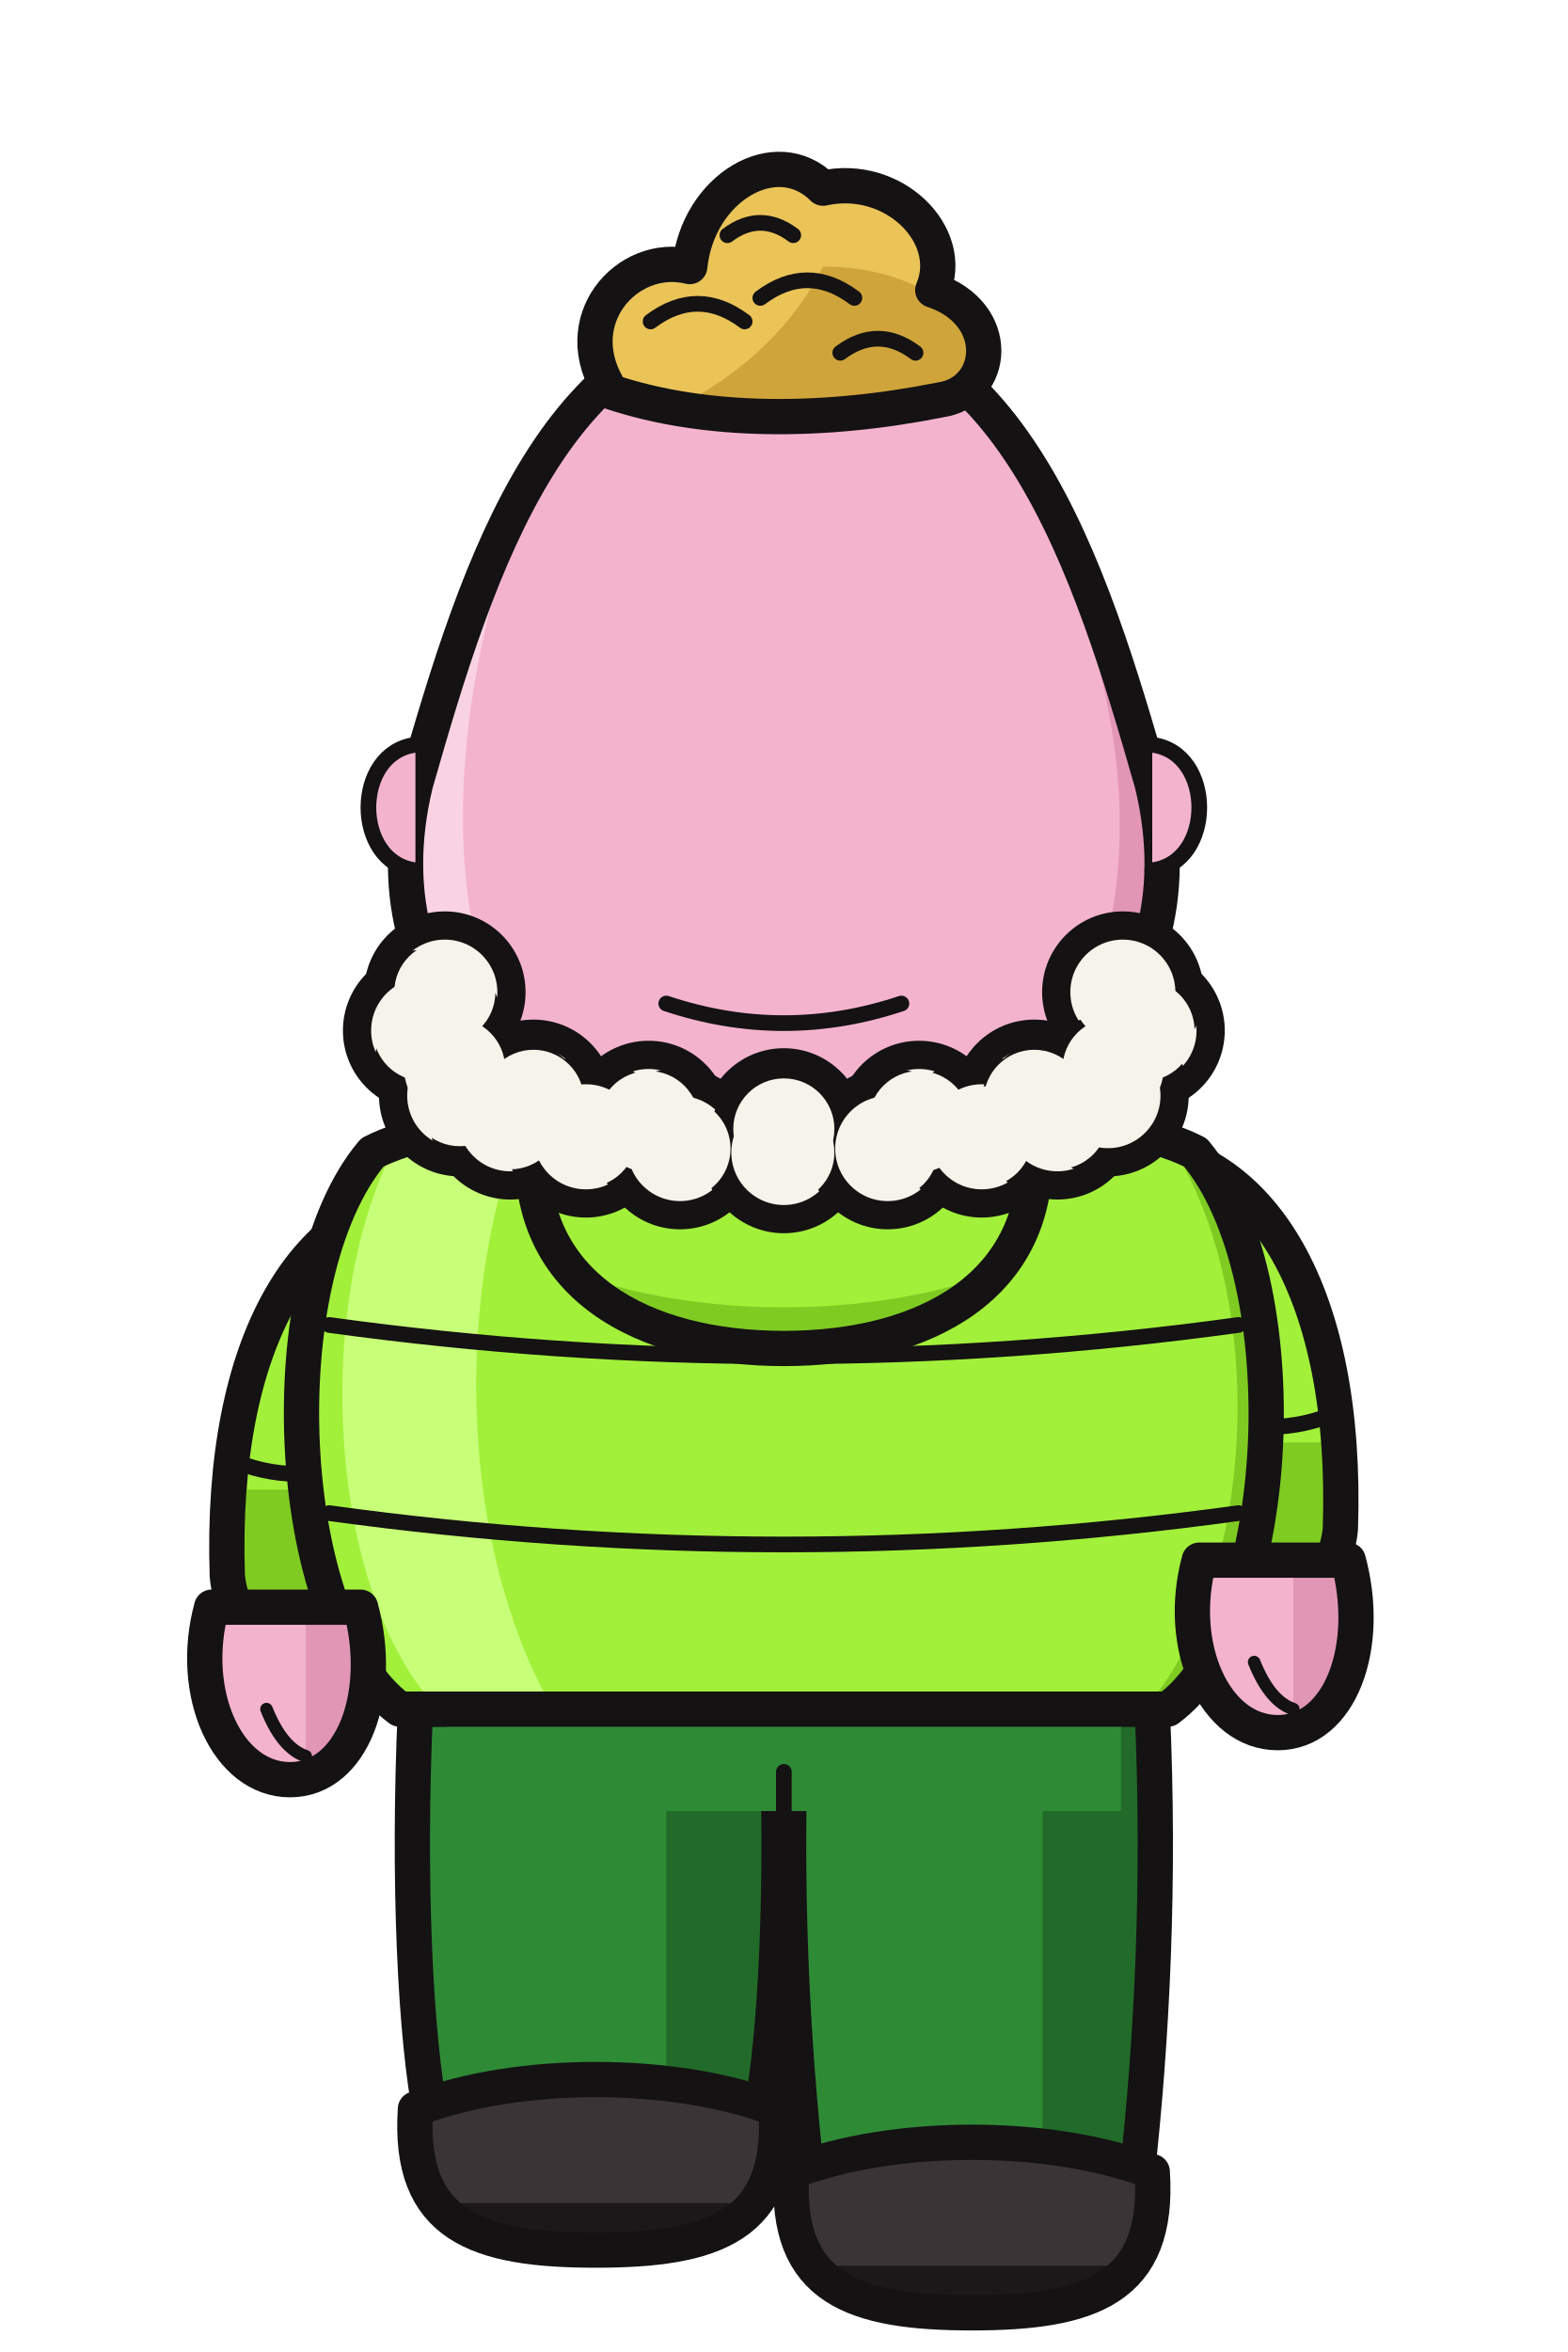
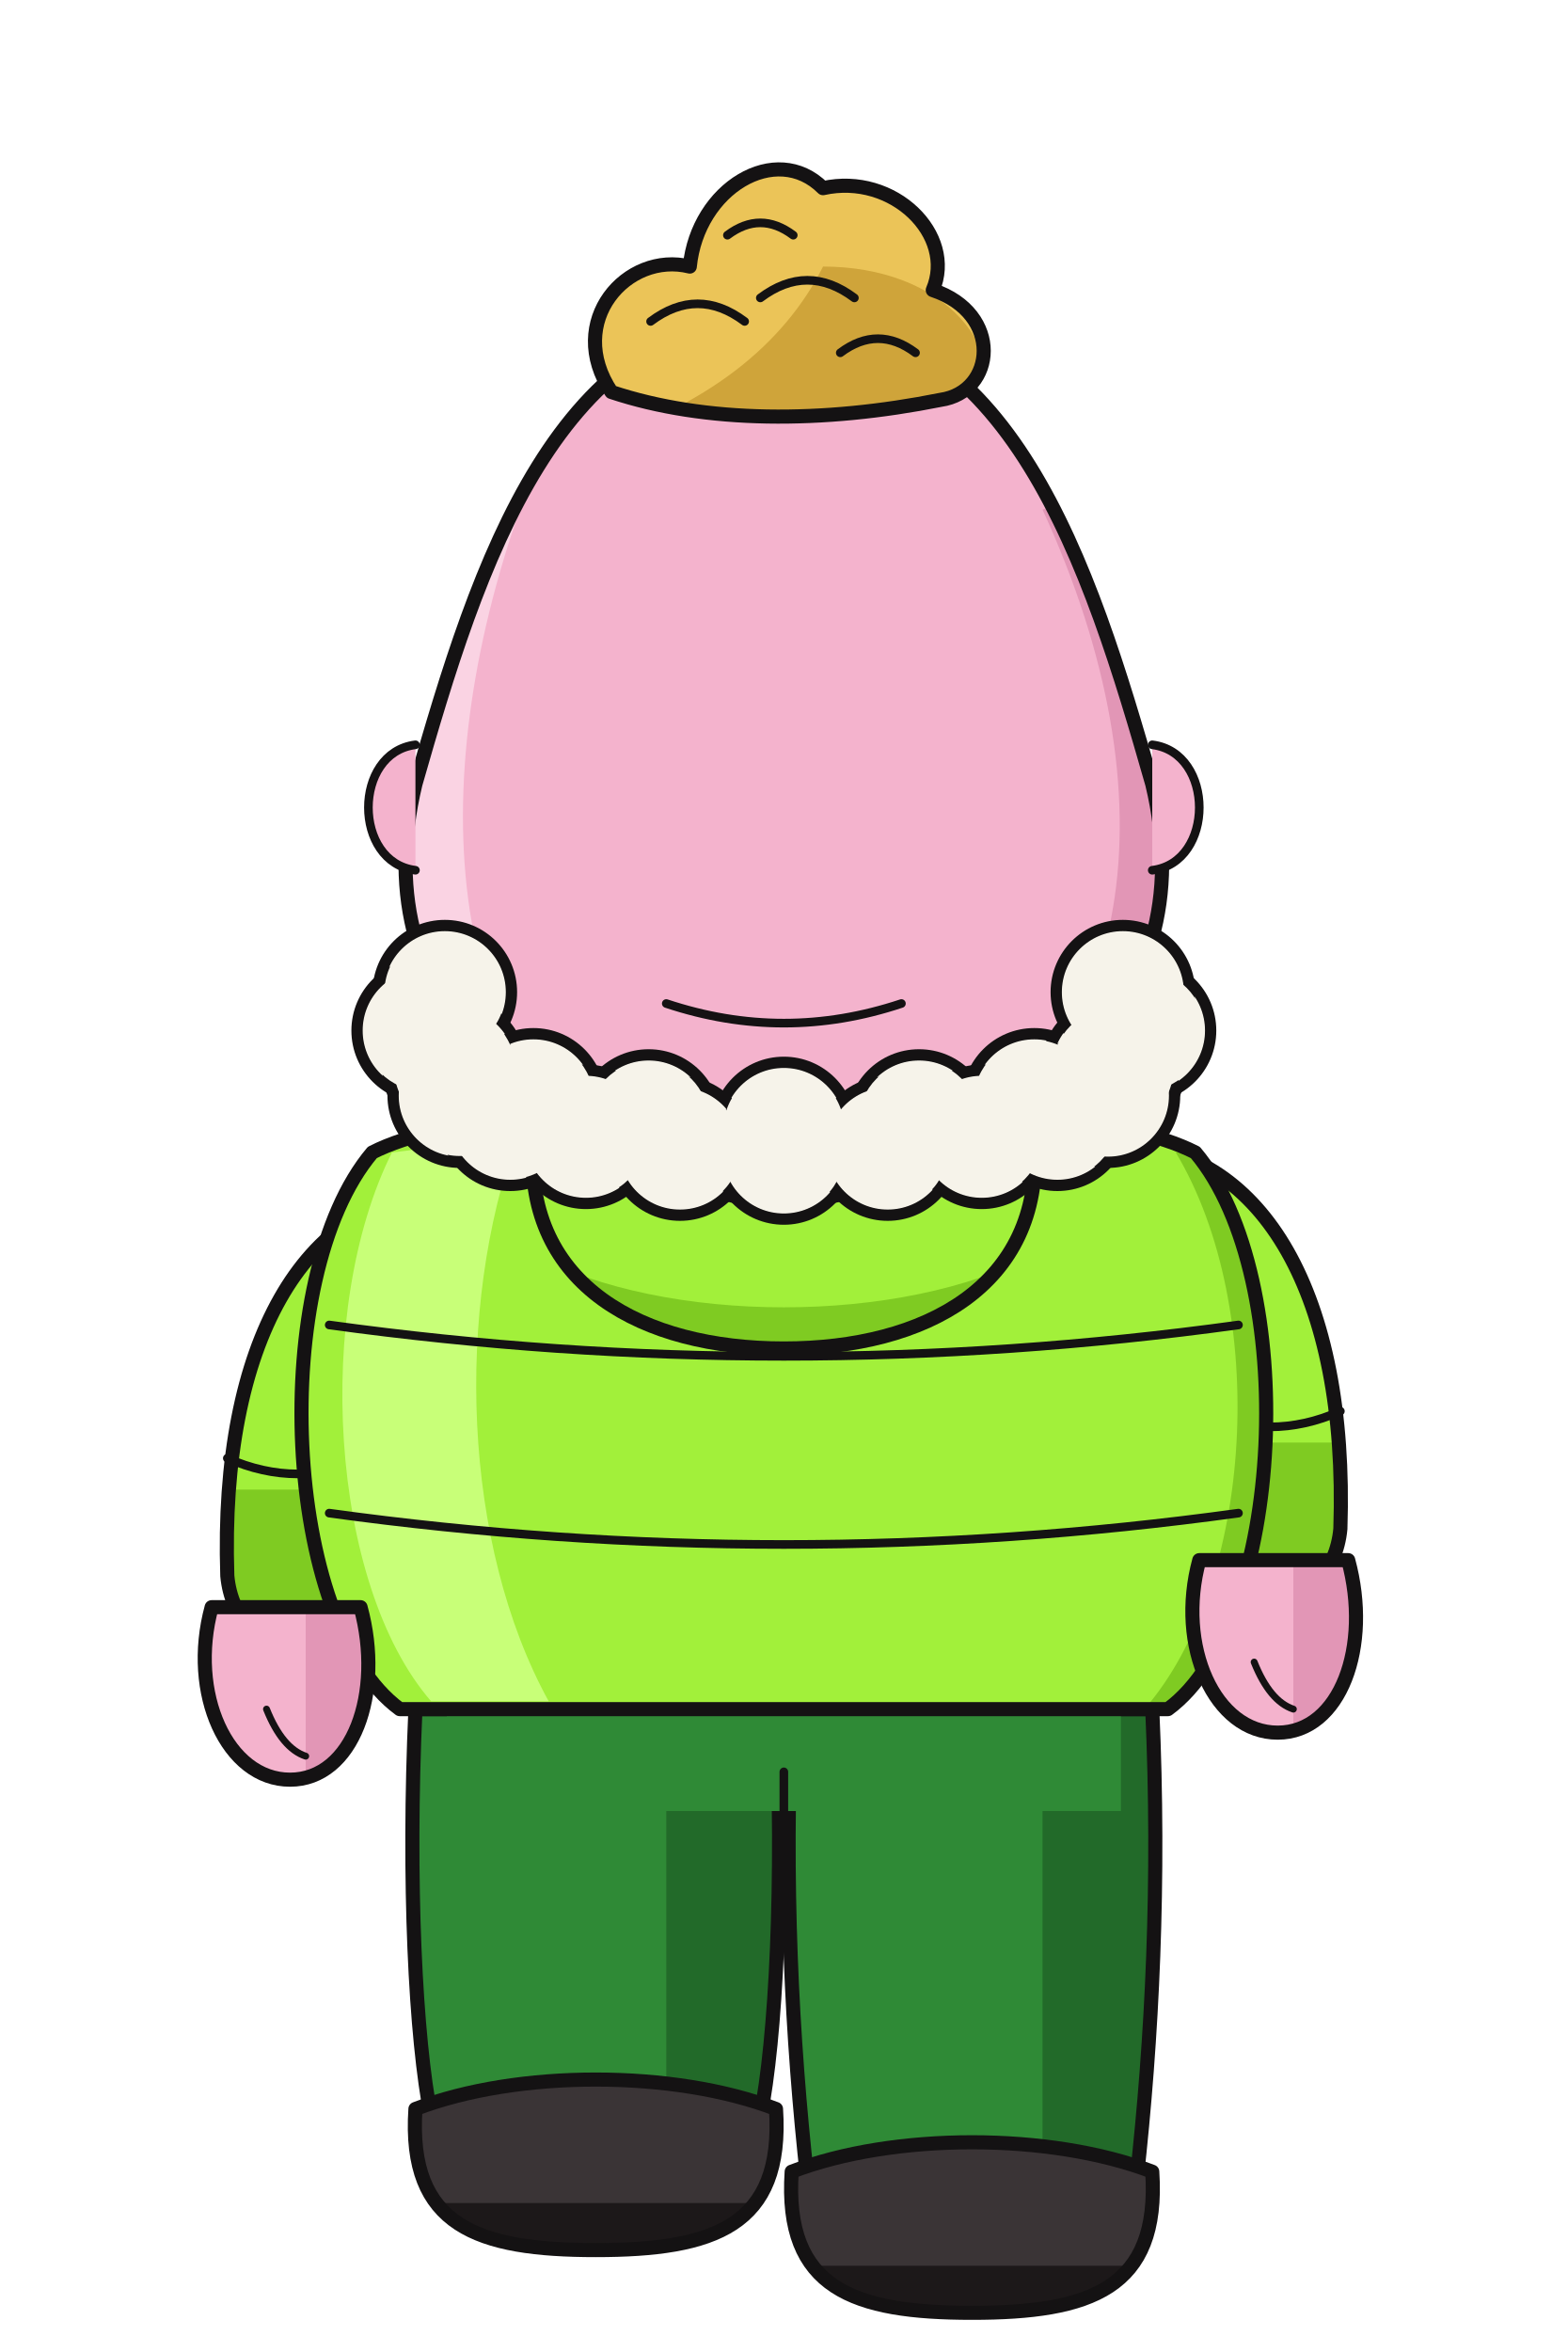
<svg xmlns="http://www.w3.org/2000/svg" width="800" height="1200" viewBox="0 0 400 600">
  <defs>
    <clipPath id="c1">
      <path d="M106,436 L198,436 C200,480 198,520 194,540.0 L110,540.0 C106,520 104,480 106,436 Z" />
    </clipPath>
    <clipPath id="c2">
      <path d="M106,538.0 C104,568.0 122,574.0 152,574.0 C182,574.0 200,568.0 198,538.0 C172,528.0 132,528.0 106,538.0 Z" />
    </clipPath>
    <clipPath id="c3">
      <path d="M202,436 L294,436 C296,480 294,520 290,556.0 L206,556.0 C202,520 200,480 202,436 Z" />
    </clipPath>
    <clipPath id="c4">
      <path d="M202,554.0 C200,584.0 218,590.0 248,590.0 C278,590.0 296,584.0 294,554.0 C268,544.0 228,544.0 202,554.0 Z" />
    </clipPath>
    <clipPath id="c5">
      <path d="M112,304 C78,306 56,342 58,402 C60,424 88,430 96,414 C100,376 106,342 118,318 Z" />
    </clipPath>
    <clipPath id="c6">
      <path d="M 288.0,304.0 C 322.0,306.0 344.0,342.0 342.0,402.0 C 340.0,424.0 312.0,430.0 304.0,414.0 C 300.0,376.0 294.0,342.0 282.0,318.0 Z" />
    </clipPath>
    <clipPath id="c7">
      <path d="M95,300 C68,332 72,420 102,442 L298,442 C328,420 332,332 305,300 C270,282 130,282 95,300 Z" />
    </clipPath>
    <clipPath id="c8">
      <path d="M136,298 C134,268 266,268 264,298 C266,334 236,350 200,350 C164,350 134,334 136,298 Z" />
    </clipPath>
    <clipPath id="c9">
      <path d="M200,86 C258,86 278,150 294,206 C308,264 262,302 200,302 C138,302 92,264 106,206 C122,150 142,86 200,86 Z" />
    </clipPath>
    <clipPath id="c10">
      <path d="M156.0,106 C144.0,88 160.0,70 176.0,74 C178.0,54 198.0,42 210.0,54 C228.0,50 244.0,66 238.0,80 C256.0,86 254.0,106 240.0,108 C210.0,114 180.0,114 156.0,106 Z" />
    </clipPath>
    <clipPath id="c11">
      <path d="M54,416.0 C48,438.0 58,460.0 74,460.0 C90,460.0 98,438.0 92,416.0 Z" />
    </clipPath>
    <clipPath id="c12">
      <path d="M306,404.0 C300,426.0 310,448.0 326,448.0 C342,448.0 350,426.0 344,404.0 Z" />
    </clipPath>
  </defs>
  <path d="M106,436 L198,436 C200,480 198,520 194,540.0 L110,540.0 C106,520 104,480 106,436 Z" fill="#2F8A36" />
  <g clip-path="url(#c1)">
    <path d="M170,430 L212,430 L212,550.0 L170,550.0 Z" fill="#226A29" />
  </g>
-   <path d="M106,436 L198,436 C200,480 198,520 194,540.0 L110,540.0 C106,520 104,480 106,436 Z" fill="none" stroke="#141213" stroke-width="9.0" stroke-linejoin="round" stroke-linecap="round" />
+   <path d="M106,436 L198,436 C200,480 198,520 194,540.0 L110,540.0 C106,520 104,480 106,436 Z" fill="none" stroke="#141213" stroke-width="3.6" stroke-linejoin="round" stroke-linecap="round" />
  <path d="M106,538.0 C104,568.0 122,574.0 152,574.0 C182,574.0 200,568.0 198,538.0 C172,528.0 132,528.0 106,538.0 Z" fill="#3A3436" />
  <g clip-path="url(#c2)">
    <path d="M92,562.0 L212,562.0 L212,582.0 L92,582.0 Z" fill="#1C1819" />
  </g>
-   <path d="M106,538.0 C104,568.0 122,574.0 152,574.0 C182,574.0 200,568.0 198,538.0 C172,528.0 132,528.0 106,538.0 Z" fill="none" stroke="#141213" stroke-width="9.0" stroke-linejoin="round" stroke-linecap="round" />
+   <path d="M106,538.0 C104,568.0 122,574.0 152,574.0 C182,574.0 200,568.0 198,538.0 C172,528.0 132,528.0 106,538.0 Z" fill="none" stroke="#141213" stroke-width="3.6" stroke-linejoin="round" stroke-linecap="round" />
  <path d="M202,436 L294,436 C296,480 294,520 290,556.0 L206,556.0 C202,520 200,480 202,436 Z" fill="#2F8A36" />
  <g clip-path="url(#c3)">
    <path d="M266,430 L308,430 L308,566.0 L266,566.0 Z" fill="#226A29" />
  </g>
-   <path d="M202,436 L294,436 C296,480 294,520 290,556.0 L206,556.0 C202,520 200,480 202,436 Z" fill="none" stroke="#141213" stroke-width="9.0" stroke-linejoin="round" stroke-linecap="round" />
+   <path d="M202,436 L294,436 C296,480 294,520 290,556.0 L206,556.0 C202,520 200,480 202,436 Z" fill="none" stroke="#141213" stroke-width="3.6" stroke-linejoin="round" stroke-linecap="round" />
  <path d="M202,554.0 C200,584.0 218,590.0 248,590.0 C278,590.0 296,584.0 294,554.0 C268,544.0 228,544.0 202,554.0 Z" fill="#3A3436" />
  <g clip-path="url(#c4)">
    <path d="M188,578.0 L308,578.0 L308,598.0 L188,598.0 Z" fill="#1C1819" />
  </g>
-   <path d="M202,554.0 C200,584.0 218,590.0 248,590.0 C278,590.0 296,584.0 294,554.0 C268,544.0 228,544.0 202,554.0 Z" fill="none" stroke="#141213" stroke-width="9.0" stroke-linejoin="round" stroke-linecap="round" />
+   <path d="M202,554.0 C200,584.0 218,590.0 248,590.0 C278,590.0 296,584.0 294,554.0 C268,544.0 228,544.0 202,554.0 Z" fill="none" stroke="#141213" stroke-width="3.6" stroke-linejoin="round" stroke-linecap="round" />
  <path d="M114,436 L286,436 L286,462 L114,462 Z" fill="#2F8A36" />
-   <path d="M200,452 L200,490" fill="none" stroke="#141213" stroke-width="4.0" stroke-linejoin="round" stroke-linecap="round" />
+   <path d="M200,452 L200,490" fill="none" stroke="#141213" stroke-width="2.2" stroke-linejoin="round" stroke-linecap="round" />
  <g transform="translate(0,-6.0)">
    <g transform="translate(0,6.0)">
      <path d="M112,304 C78,306 56,342 58,402 C60,424 88,430 96,414 C100,376 106,342 118,318 Z" fill="#A2F03A" />
      <g clip-path="url(#c5)">
        <path d="M0,380 L400,380 L400,440 L0,440 Z" fill="#7FCB22" />
      </g>
-       <path d="M112,304 C78,306 56,342 58,402 C60,424 88,430 96,414 C100,376 106,342 118,318 Z" fill="none" stroke="#141213" stroke-width="9.0" stroke-linejoin="round" stroke-linecap="round" />
-       <path d="M58,372 Q76,380 94,372" fill="none" stroke="#141213" stroke-width="4.0" stroke-linejoin="round" stroke-linecap="round" />
+       <path d="M112,304 C78,306 56,342 58,402 C60,424 88,430 96,414 C100,376 106,342 118,318 Z" fill="none" stroke="#141213" stroke-width="3.6" stroke-linejoin="round" stroke-linecap="round" />
+       <path d="M58,372 Q76,380 94,372" fill="none" stroke="#141213" stroke-width="2.2" stroke-linejoin="round" stroke-linecap="round" />
    </g>
    <g transform="translate(0,-6.0)">
      <path d="M 288.0,304.0 C 322.0,306.0 344.0,342.0 342.0,402.0 C 340.0,424.0 312.0,430.0 304.0,414.0 C 300.0,376.0 294.0,342.0 282.0,318.0 Z" fill="#A2F03A" />
      <g clip-path="url(#c6)">
        <path d="M0,380 L400,380 L400,440 L0,440 Z" fill="#7FCB22" />
      </g>
-       <path d="M 288.0,304.0 C 322.0,306.0 344.0,342.0 342.0,402.0 C 340.0,424.0 312.0,430.0 304.0,414.0 C 300.0,376.0 294.0,342.0 282.0,318.0 Z" fill="none" stroke="#141213" stroke-width="9.0" stroke-linejoin="round" stroke-linecap="round" />
-       <path d="M306,372 Q324,380 342,372" fill="none" stroke="#141213" stroke-width="4.0" stroke-linejoin="round" stroke-linecap="round" />
+       <path d="M 288.0,304.0 C 322.0,306.0 344.0,342.0 342.0,402.0 C 340.0,424.0 312.0,430.0 304.0,414.0 C 300.0,376.0 294.0,342.0 282.0,318.0 Z" fill="none" stroke="#141213" stroke-width="3.6" stroke-linejoin="round" stroke-linecap="round" />
+       <path d="M306,372 Q324,380 342,372" fill="none" stroke="#141213" stroke-width="2.2" stroke-linejoin="round" stroke-linecap="round" />
    </g>
    <path d="M95,300 C68,332 72,420 102,442 L298,442 C328,420 332,332 305,300 C270,282 130,282 95,300 Z" fill="#A2F03A" />
    <g clip-path="url(#c7)">
      <path d="M300,300 C324,340 320,410 292,442 L330,442 L330,290 Z" fill="#7FCB22" />
    </g>
    <g clip-path="url(#c7)">
      <path d="M100,300 C80,340 84,410 110,440 L140,440 C118,400 116,340 132,296 Z" fill="#C8FF78" />
    </g>
-     <path d="M95,300 C68,332 72,420 102,442 L298,442 C328,420 332,332 305,300 C270,282 130,282 95,300 Z" fill="none" stroke="#141213" stroke-width="9.0" stroke-linejoin="round" stroke-linecap="round" />
-     <path d="M84,344 Q200,360 316,344" fill="none" stroke="#141213" stroke-width="4.0" stroke-linejoin="round" stroke-linecap="round" />
-     <path d="M84,392 Q200,408 316,392" fill="none" stroke="#141213" stroke-width="4.0" stroke-linejoin="round" stroke-linecap="round" />
+     <path d="M95,300 C68,332 72,420 102,442 L298,442 C328,420 332,332 305,300 C270,282 130,282 95,300 Z" fill="none" stroke="#141213" stroke-width="3.6" stroke-linejoin="round" stroke-linecap="round" />
+     <path d="M84,344 Q200,360 316,344" fill="none" stroke="#141213" stroke-width="2.2" stroke-linejoin="round" stroke-linecap="round" />
+     <path d="M84,392 Q200,408 316,392" fill="none" stroke="#141213" stroke-width="2.2" stroke-linejoin="round" stroke-linecap="round" />
    <path d="M136,298 C134,268 266,268 264,298 C266,334 236,350 200,350 C164,350 134,334 136,298 Z" fill="#A2F03A" />
    <g clip-path="url(#c8)">
      <path d="M136,326 C170,344 230,344 264,326 L264,360 L136,360 Z" fill="#7FCB22" />
    </g>
-     <path d="M136,298 C134,268 266,268 264,298 C266,334 236,350 200,350 C164,350 134,334 136,298 Z" fill="none" stroke="#141213" stroke-width="9.0" stroke-linejoin="round" stroke-linecap="round" />
-     <path d="M158,300 Q200,326 242,300" fill="none" stroke="#141213" stroke-width="4.0" stroke-linejoin="round" stroke-linecap="round" />
+     <path d="M136,298 C134,268 266,268 264,298 C266,334 236,350 200,350 C164,350 134,334 136,298 Z" fill="none" stroke="#141213" stroke-width="3.6" stroke-linejoin="round" stroke-linecap="round" />
+     <path d="M158,300 Q200,326 242,300" fill="none" stroke="#141213" stroke-width="2.2" stroke-linejoin="round" stroke-linecap="round" />
    <path d="M200,86 C258,86 278,150 294,206 C308,264 262,302 200,302 C138,302 92,264 106,206 C122,150 142,86 200,86 Z" fill="#F4B3CD" />
    <g clip-path="url(#c9)">
      <path d="M266,136 C300,210 290,276 236,306 L312,306 L312,120 Z" fill="#E296B6" />
    </g>
    <g clip-path="url(#c9)">
      <path d="M146,104 C114,170 104,250 146,296 L96,306 L90,96 Z" fill="#FAD3E3" />
    </g>
-     <path d="M200,86 C258,86 278,150 294,206 C308,264 262,302 200,302 C138,302 92,264 106,206 C122,150 142,86 200,86 Z" fill="none" stroke="#141213" stroke-width="9.0" stroke-linejoin="round" stroke-linecap="round" />
-     <path d="M170,262 Q200,272 230,262" fill="none" stroke="#141213" stroke-width="4.0" stroke-linejoin="round" stroke-linecap="round" />
-     <path d="M106,196 C90,198 90,226 106,228" fill="#F4B3CD" stroke="#141213" stroke-width="4.0" stroke-linejoin="round" stroke-linecap="round" />
-     <path d="M294,196 C310,198 310,226 294,228" fill="#F4B3CD" stroke="#141213" stroke-width="4.0" stroke-linejoin="round" stroke-linecap="round" />
-     <ellipse cx="113.5" cy="259.1" rx="17.0" ry="17.0" fill="#F6F3EA" stroke="#141213" stroke-width="7.2" />
-     <ellipse cx="108.1" cy="268.9" rx="17.0" ry="17.0" fill="#F6F3EA" stroke="#141213" stroke-width="7.2" />
-     <ellipse cx="116.0" cy="278.6" rx="17.0" ry="17.0" fill="#F6F3EA" stroke="#141213" stroke-width="7.2" />
-     <ellipse cx="136.1" cy="286.7" rx="17.0" ry="17.0" fill="#F6F3EA" stroke="#141213" stroke-width="7.2" />
-     <ellipse cx="165.5" cy="292.1" rx="17.0" ry="17.0" fill="#F6F3EA" stroke="#141213" stroke-width="7.2" />
-     <ellipse cx="200.0" cy="294.0" rx="17.0" ry="17.0" fill="#F6F3EA" stroke="#141213" stroke-width="7.2" />
-     <ellipse cx="234.5" cy="292.1" rx="17.0" ry="17.0" fill="#F6F3EA" stroke="#141213" stroke-width="7.2" />
-     <ellipse cx="263.9" cy="286.7" rx="17.0" ry="17.0" fill="#F6F3EA" stroke="#141213" stroke-width="7.2" />
-     <ellipse cx="284.0" cy="278.6" rx="17.0" ry="17.0" fill="#F6F3EA" stroke="#141213" stroke-width="7.2" />
-     <ellipse cx="291.9" cy="268.9" rx="17.0" ry="17.0" fill="#F6F3EA" stroke="#141213" stroke-width="7.2" />
-     <ellipse cx="286.5" cy="259.1" rx="17.0" ry="17.0" fill="#F6F3EA" stroke="#141213" stroke-width="7.2" />
-     <ellipse cx="117.3" cy="285.5" rx="17.0" ry="17.0" fill="#F6F3EA" stroke="#141213" stroke-width="7.2" />
-     <ellipse cx="130.2" cy="291.4" rx="17.0" ry="17.0" fill="#F6F3EA" stroke="#141213" stroke-width="7.2" />
-     <ellipse cx="149.5" cy="296.0" rx="17.0" ry="17.0" fill="#F6F3EA" stroke="#141213" stroke-width="7.2" />
-     <ellipse cx="173.5" cy="299.0" rx="17.0" ry="17.0" fill="#F6F3EA" stroke="#141213" stroke-width="7.2" />
-     <ellipse cx="200.0" cy="300.0" rx="17.0" ry="17.0" fill="#F6F3EA" stroke="#141213" stroke-width="7.2" />
-     <ellipse cx="226.5" cy="299.0" rx="17.0" ry="17.0" fill="#F6F3EA" stroke="#141213" stroke-width="7.2" />
-     <ellipse cx="250.5" cy="296.0" rx="17.0" ry="17.0" fill="#F6F3EA" stroke="#141213" stroke-width="7.2" />
-     <ellipse cx="269.8" cy="291.4" rx="17.0" ry="17.0" fill="#F6F3EA" stroke="#141213" stroke-width="7.2" />
-     <ellipse cx="282.7" cy="285.5" rx="17.0" ry="17.0" fill="#F6F3EA" stroke="#141213" stroke-width="7.2" />
-     <ellipse cx="113.5" cy="259.1" rx="12.9" ry="12.9" fill="#F6F3EA" />
-     <ellipse cx="108.1" cy="268.9" rx="12.9" ry="12.9" fill="#F6F3EA" />
-     <ellipse cx="116.0" cy="278.6" rx="12.9" ry="12.9" fill="#F6F3EA" />
-     <ellipse cx="136.1" cy="286.7" rx="12.9" ry="12.9" fill="#F6F3EA" />
-     <ellipse cx="165.5" cy="292.1" rx="12.9" ry="12.9" fill="#F6F3EA" />
-     <ellipse cx="200.0" cy="294.0" rx="12.9" ry="12.9" fill="#F6F3EA" />
-     <ellipse cx="234.5" cy="292.1" rx="12.9" ry="12.9" fill="#F6F3EA" />
-     <ellipse cx="263.9" cy="286.7" rx="12.9" ry="12.9" fill="#F6F3EA" />
-     <ellipse cx="284.0" cy="278.6" rx="12.9" ry="12.9" fill="#F6F3EA" />
-     <ellipse cx="291.9" cy="268.9" rx="12.9" ry="12.9" fill="#F6F3EA" />
-     <ellipse cx="286.5" cy="259.1" rx="12.9" ry="12.9" fill="#F6F3EA" />
-     <ellipse cx="117.3" cy="285.5" rx="12.9" ry="12.9" fill="#F6F3EA" />
-     <ellipse cx="130.2" cy="291.4" rx="12.9" ry="12.9" fill="#F6F3EA" />
-     <ellipse cx="149.5" cy="296.0" rx="12.9" ry="12.9" fill="#F6F3EA" />
-     <ellipse cx="173.5" cy="299.0" rx="12.9" ry="12.9" fill="#F6F3EA" />
-     <ellipse cx="200.0" cy="300.0" rx="12.9" ry="12.9" fill="#F6F3EA" />
-     <ellipse cx="226.5" cy="299.0" rx="12.9" ry="12.9" fill="#F6F3EA" />
-     <ellipse cx="250.5" cy="296.0" rx="12.9" ry="12.9" fill="#F6F3EA" />
-     <ellipse cx="269.8" cy="291.4" rx="12.9" ry="12.9" fill="#F6F3EA" />
-     <ellipse cx="282.7" cy="285.5" rx="12.9" ry="12.9" fill="#F6F3EA" />
+     <path d="M200,86 C258,86 278,150 294,206 C308,264 262,302 200,302 C138,302 92,264 106,206 C122,150 142,86 200,86 Z" fill="none" stroke="#141213" stroke-width="3.6" stroke-linejoin="round" stroke-linecap="round" />
+     <path d="M170,262 Q200,272 230,262" fill="none" stroke="#141213" stroke-width="2.2" stroke-linejoin="round" stroke-linecap="round" />
+     <path d="M106,196 C90,198 90,226 106,228" fill="#F4B3CD" stroke="#141213" stroke-width="2.2" stroke-linejoin="round" stroke-linecap="round" />
+     <path d="M294,196 C310,198 310,226 294,228" fill="#F4B3CD" stroke="#141213" stroke-width="2.2" stroke-linejoin="round" stroke-linecap="round" />
+     <ellipse cx="113.5" cy="259.1" rx="17.0" ry="17.0" fill="#F6F3EA" stroke="#141213" stroke-width="2.88" />
+     <ellipse cx="108.1" cy="268.9" rx="17.0" ry="17.0" fill="#F6F3EA" stroke="#141213" stroke-width="2.88" />
+     <ellipse cx="116.0" cy="278.6" rx="17.0" ry="17.0" fill="#F6F3EA" stroke="#141213" stroke-width="2.88" />
+     <ellipse cx="136.1" cy="286.7" rx="17.0" ry="17.0" fill="#F6F3EA" stroke="#141213" stroke-width="2.88" />
+     <ellipse cx="165.5" cy="292.1" rx="17.0" ry="17.0" fill="#F6F3EA" stroke="#141213" stroke-width="2.88" />
+     <ellipse cx="200.0" cy="294.0" rx="17.0" ry="17.0" fill="#F6F3EA" stroke="#141213" stroke-width="2.88" />
+     <ellipse cx="234.5" cy="292.1" rx="17.0" ry="17.0" fill="#F6F3EA" stroke="#141213" stroke-width="2.88" />
+     <ellipse cx="263.9" cy="286.7" rx="17.0" ry="17.0" fill="#F6F3EA" stroke="#141213" stroke-width="2.88" />
+     <ellipse cx="284.0" cy="278.6" rx="17.0" ry="17.0" fill="#F6F3EA" stroke="#141213" stroke-width="2.88" />
+     <ellipse cx="291.9" cy="268.9" rx="17.0" ry="17.0" fill="#F6F3EA" stroke="#141213" stroke-width="2.88" />
+     <ellipse cx="286.5" cy="259.1" rx="17.0" ry="17.0" fill="#F6F3EA" stroke="#141213" stroke-width="2.88" />
+     <ellipse cx="117.3" cy="285.5" rx="17.0" ry="17.0" fill="#F6F3EA" stroke="#141213" stroke-width="2.88" />
+     <ellipse cx="130.2" cy="291.4" rx="17.0" ry="17.0" fill="#F6F3EA" stroke="#141213" stroke-width="2.88" />
+     <ellipse cx="149.5" cy="296.0" rx="17.0" ry="17.0" fill="#F6F3EA" stroke="#141213" stroke-width="2.88" />
+     <ellipse cx="173.5" cy="299.0" rx="17.0" ry="17.0" fill="#F6F3EA" stroke="#141213" stroke-width="2.88" />
+     <ellipse cx="200.0" cy="300.0" rx="17.0" ry="17.0" fill="#F6F3EA" stroke="#141213" stroke-width="2.88" />
+     <ellipse cx="226.5" cy="299.0" rx="17.0" ry="17.0" fill="#F6F3EA" stroke="#141213" stroke-width="2.88" />
+     <ellipse cx="250.5" cy="296.0" rx="17.0" ry="17.0" fill="#F6F3EA" stroke="#141213" stroke-width="2.88" />
+     <ellipse cx="269.8" cy="291.4" rx="17.0" ry="17.0" fill="#F6F3EA" stroke="#141213" stroke-width="2.88" />
+     <ellipse cx="282.7" cy="285.5" rx="17.0" ry="17.0" fill="#F6F3EA" stroke="#141213" stroke-width="2.88" />
+     <ellipse cx="113.5" cy="259.1" rx="15.4" ry="15.4" fill="#F6F3EA" />
+     <ellipse cx="108.1" cy="268.9" rx="15.4" ry="15.4" fill="#F6F3EA" />
+     <ellipse cx="116.0" cy="278.6" rx="15.4" ry="15.4" fill="#F6F3EA" />
+     <ellipse cx="136.1" cy="286.7" rx="15.4" ry="15.4" fill="#F6F3EA" />
+     <ellipse cx="165.5" cy="292.1" rx="15.4" ry="15.4" fill="#F6F3EA" />
+     <ellipse cx="200.0" cy="294.0" rx="15.4" ry="15.4" fill="#F6F3EA" />
+     <ellipse cx="234.5" cy="292.1" rx="15.4" ry="15.4" fill="#F6F3EA" />
+     <ellipse cx="263.9" cy="286.7" rx="15.4" ry="15.4" fill="#F6F3EA" />
+     <ellipse cx="284.0" cy="278.6" rx="15.4" ry="15.4" fill="#F6F3EA" />
+     <ellipse cx="291.9" cy="268.9" rx="15.4" ry="15.4" fill="#F6F3EA" />
+     <ellipse cx="286.5" cy="259.1" rx="15.4" ry="15.4" fill="#F6F3EA" />
+     <ellipse cx="117.3" cy="285.5" rx="15.4" ry="15.4" fill="#F6F3EA" />
+     <ellipse cx="130.2" cy="291.4" rx="15.4" ry="15.4" fill="#F6F3EA" />
+     <ellipse cx="149.5" cy="296.0" rx="15.4" ry="15.4" fill="#F6F3EA" />
+     <ellipse cx="173.5" cy="299.0" rx="15.4" ry="15.4" fill="#F6F3EA" />
+     <ellipse cx="200.0" cy="300.0" rx="15.4" ry="15.4" fill="#F6F3EA" />
+     <ellipse cx="226.5" cy="299.0" rx="15.4" ry="15.4" fill="#F6F3EA" />
+     <ellipse cx="250.5" cy="296.0" rx="15.4" ry="15.4" fill="#F6F3EA" />
+     <ellipse cx="269.8" cy="291.4" rx="15.4" ry="15.4" fill="#F6F3EA" />
+     <ellipse cx="282.7" cy="285.5" rx="15.4" ry="15.4" fill="#F6F3EA" />
    <path d="M156.0,106 C144.0,88 160.0,70 176.0,74 C178.0,54 198.0,42 210.0,54 C228.0,50 244.0,66 238.0,80 C256.0,86 254.0,106 240.0,108 C210.0,114 180.0,114 156.0,106 Z" fill="#EBC458" />
    <g clip-path="url(#c10)">
      <path d="M210.0,74 C240.0,74 260.0,94 250.0,119 L150.0,119 C180.0,110 200,94 210.0,74 Z" fill="#CFA43A" />
    </g>
-     <path d="M156.0,106 C144.0,88 160.0,70 176.0,74 C178.0,54 198.0,42 210.0,54 C228.0,50 244.0,66 238.0,80 C256.0,86 254.0,106 240.0,108 C210.0,114 180.0,114 156.0,106 Z" fill="none" stroke="#141213" stroke-width="9.0" stroke-linejoin="round" stroke-linecap="round" />
-     <path d="M166.0,88.0 Q178.0,79.0 190.0,88.0" fill="none" stroke="#141213" stroke-width="4.0" stroke-linejoin="round" stroke-linecap="round" />
-     <path d="M194.0,82.0 Q206.0,73.0 218.0,82.0" fill="none" stroke="#141213" stroke-width="4.0" stroke-linejoin="round" stroke-linecap="round" />
-     <path d="M185.6,66.0 Q194.0,59.7 202.4,66.0" fill="none" stroke="#141213" stroke-width="4.0" stroke-linejoin="round" stroke-linecap="round" />
-     <path d="M214.4,96.0 Q224.0,88.8 233.6,96.0" fill="none" stroke="#141213" stroke-width="4.0" stroke-linejoin="round" stroke-linecap="round" />
+     <path d="M156.0,106 C144.0,88 160.0,70 176.0,74 C178.0,54 198.0,42 210.0,54 C228.0,50 244.0,66 238.0,80 C256.0,86 254.0,106 240.0,108 C210.0,114 180.0,114 156.0,106 Z" fill="none" stroke="#141213" stroke-width="3.6" stroke-linejoin="round" stroke-linecap="round" />
+     <path d="M166.0,88.0 Q178.0,79.0 190.0,88.0" fill="none" stroke="#141213" stroke-width="2.2" stroke-linejoin="round" stroke-linecap="round" />
+     <path d="M194.0,82.0 Q206.0,73.0 218.0,82.0" fill="none" stroke="#141213" stroke-width="2.2" stroke-linejoin="round" stroke-linecap="round" />
+     <path d="M185.6,66.0 Q194.0,59.7 202.4,66.0" fill="none" stroke="#141213" stroke-width="2.2" stroke-linejoin="round" stroke-linecap="round" />
+     <path d="M214.4,96.0 Q224.0,88.8 233.6,96.0" fill="none" stroke="#141213" stroke-width="2.2" stroke-linejoin="round" stroke-linecap="round" />
    <path d="M54,416.0 C48,438.0 58,460.0 74,460.0 C90,460.0 98,438.0 92,416.0 Z" fill="#F4B3CD" />
    <g clip-path="url(#c11)">
      <path d="M78,414.0 L104,414.0 L104,464.0 L78,464.0 Z" fill="#E296B6" />
    </g>
-     <path d="M54,416.0 C48,438.0 58,460.0 74,460.0 C90,460.0 98,438.0 92,416.0 Z" fill="none" stroke="#141213" stroke-width="9.0" stroke-linejoin="round" stroke-linecap="round" />
-     <path d="M68,442.0 Q72,452.0 78,454.0" fill="none" stroke="#141213" stroke-width="3.2" stroke-linejoin="round" stroke-linecap="round" />
+     <path d="M54,416.0 C48,438.0 58,460.0 74,460.0 C90,460.0 98,438.0 92,416.0 Z" fill="none" stroke="#141213" stroke-width="3.6" stroke-linejoin="round" stroke-linecap="round" />
+     <path d="M68,442.0 Q72,452.0 78,454.0" fill="none" stroke="#141213" stroke-width="1.76" stroke-linejoin="round" stroke-linecap="round" />
    <path d="M306,404.0 C300,426.0 310,448.0 326,448.0 C342,448.0 350,426.0 344,404.0 Z" fill="#F4B3CD" />
    <g clip-path="url(#c12)">
      <path d="M330,402.0 L356,402.0 L356,452.0 L330,452.0 Z" fill="#E296B6" />
    </g>
-     <path d="M306,404.0 C300,426.0 310,448.0 326,448.0 C342,448.0 350,426.0 344,404.0 Z" fill="none" stroke="#141213" stroke-width="9.0" stroke-linejoin="round" stroke-linecap="round" />
-     <path d="M320,430.0 Q324,440.0 330,442.0" fill="none" stroke="#141213" stroke-width="3.2" stroke-linejoin="round" stroke-linecap="round" />
+     <path d="M306,404.0 C300,426.0 310,448.0 326,448.0 C342,448.0 350,426.0 344,404.0 Z" fill="none" stroke="#141213" stroke-width="3.6" stroke-linejoin="round" stroke-linecap="round" />
+     <path d="M320,430.0 Q324,440.0 330,442.0" fill="none" stroke="#141213" stroke-width="1.76" stroke-linejoin="round" stroke-linecap="round" />
  </g>
</svg>
